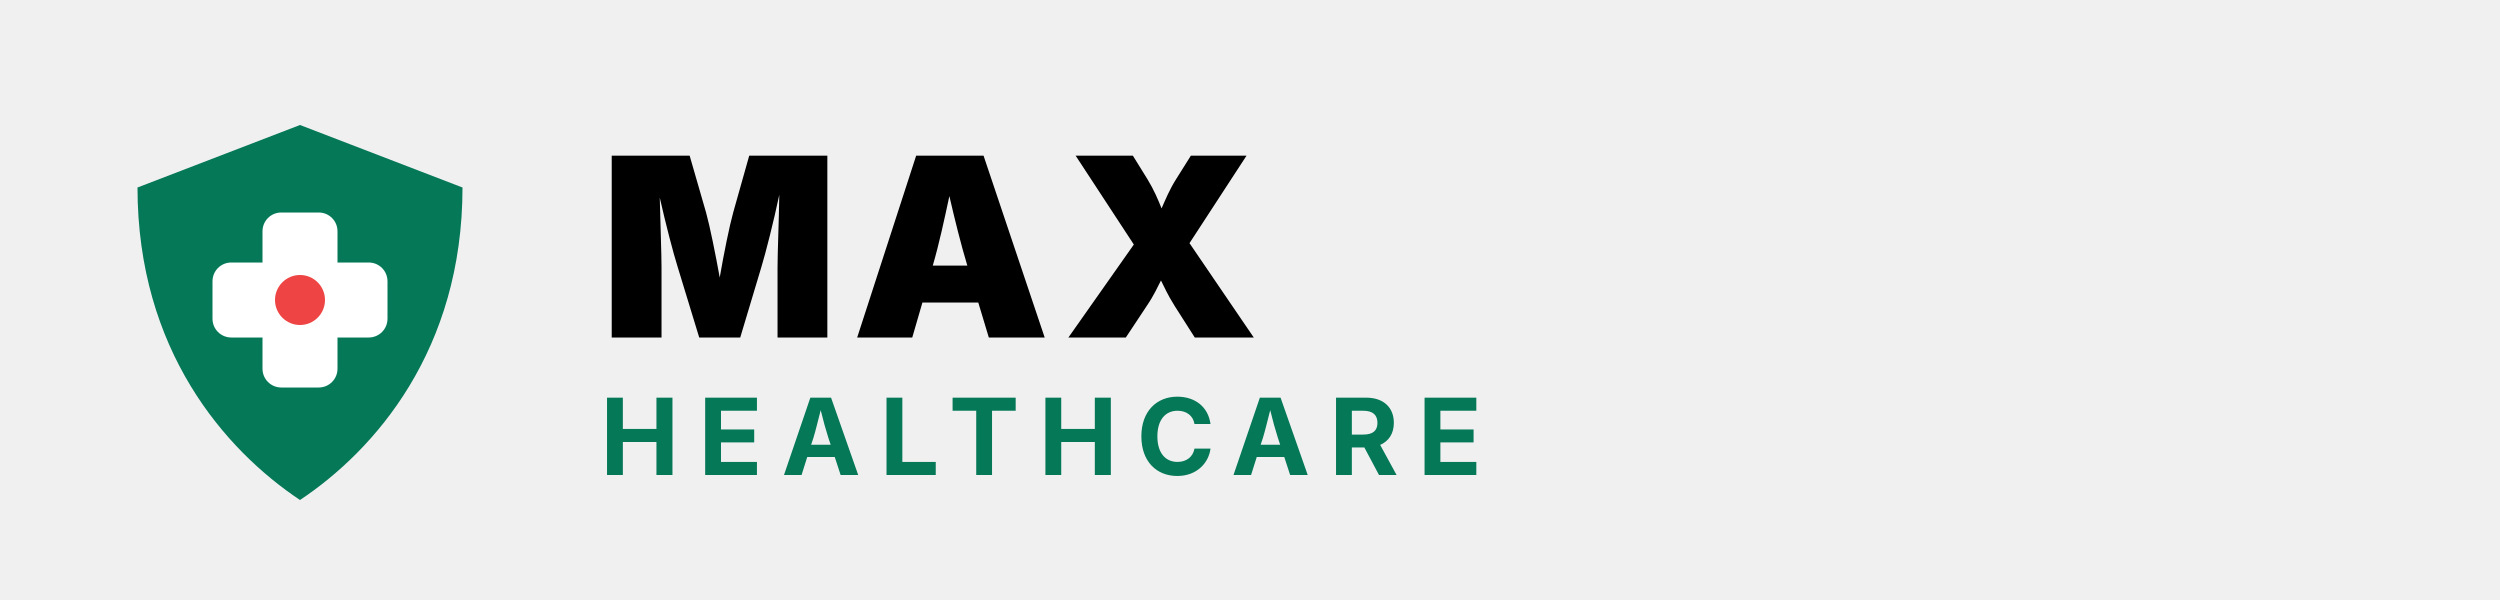
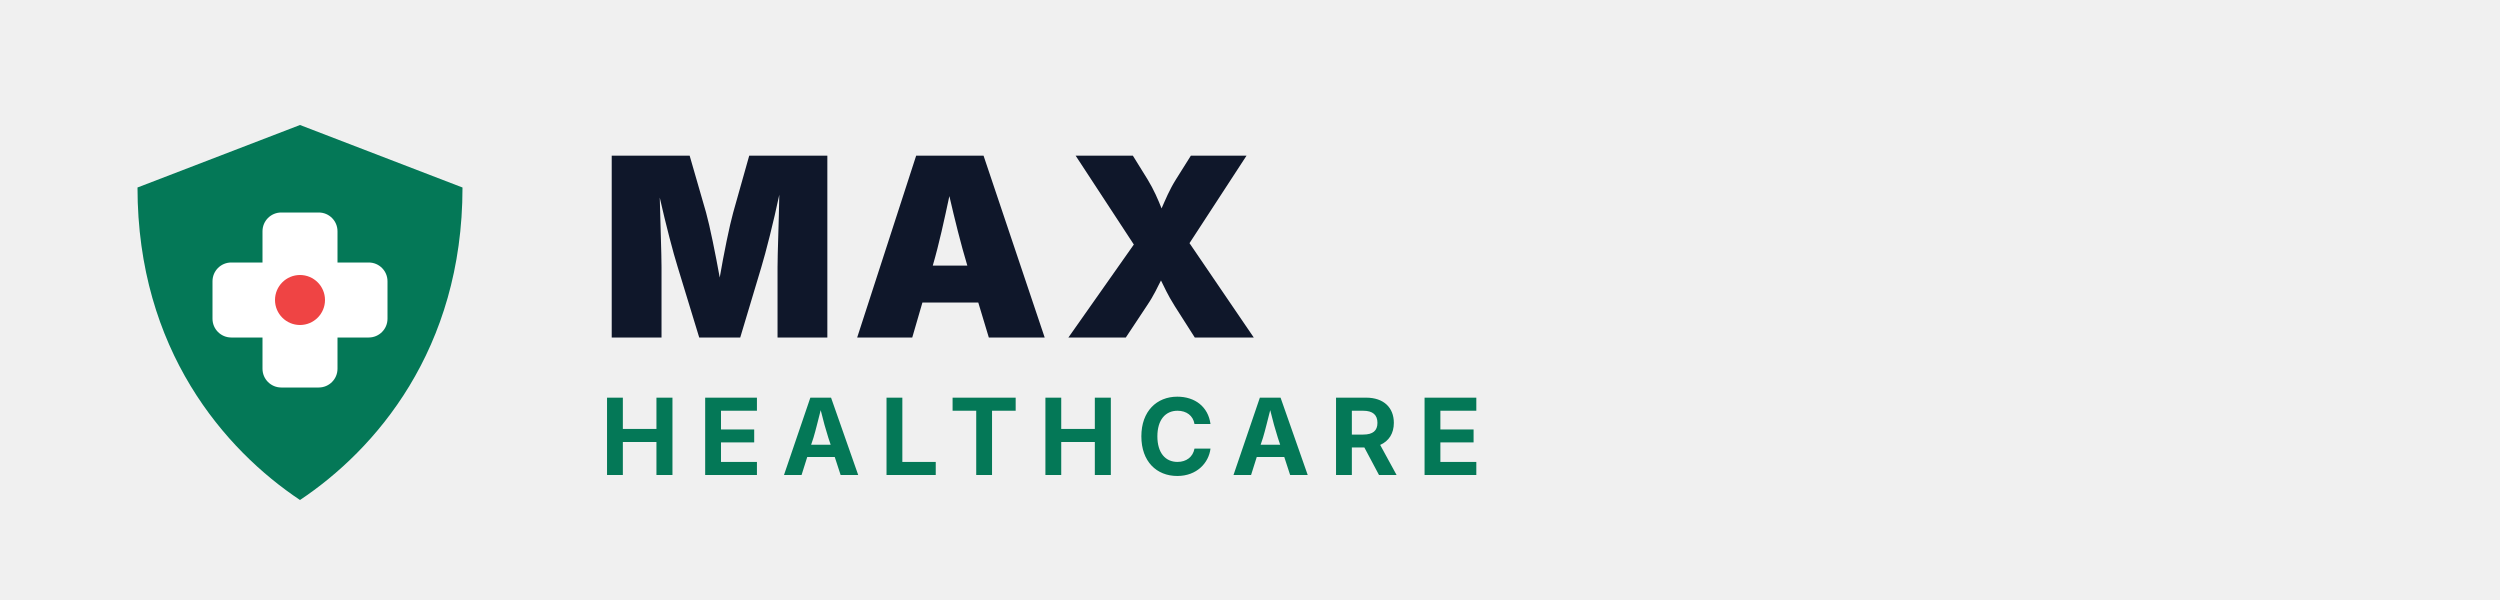
<svg xmlns="http://www.w3.org/2000/svg" viewBox="0 0 200 48" fill="none">
  <g transform="translate(6, 6)">
    <path d="M18 4 L31 9 C31 22 24 30 18 34 C12 30 5 22 5 9 L18 4 Z" fill="#047857" />
    <rect x="15" y="11" width="6" height="14" rx="1.5" fill="#FFFFFF" />
    <rect x="11" y="15" width="14" height="6" rx="1.5" fill="#FFFFFF" />
    <circle cx="18" cy="18" r="2" fill="#EF4444" />
  </g>
-   <text x="48" y="27" font-family="'Plus Jakarta Sans', system-ui, -apple-system, sans-serif" font-weight="900" font-size="20" fill="currentColor" letter-spacing="1">MAX</text>
+   <text x="48" y="27" font-family="'Plus Jakarta Sans', system-ui, -apple-system, sans-serif" font-weight="900" font-size="20" fill="#0f172a" letter-spacing="1">MAX</text>
  <text x="48" y="38" font-family="'Plus Jakarta Sans', system-ui, -apple-system, sans-serif" font-weight="700" font-size="8.5" fill="#047857" letter-spacing="1.5">HEALTHCARE</text>
</svg>
